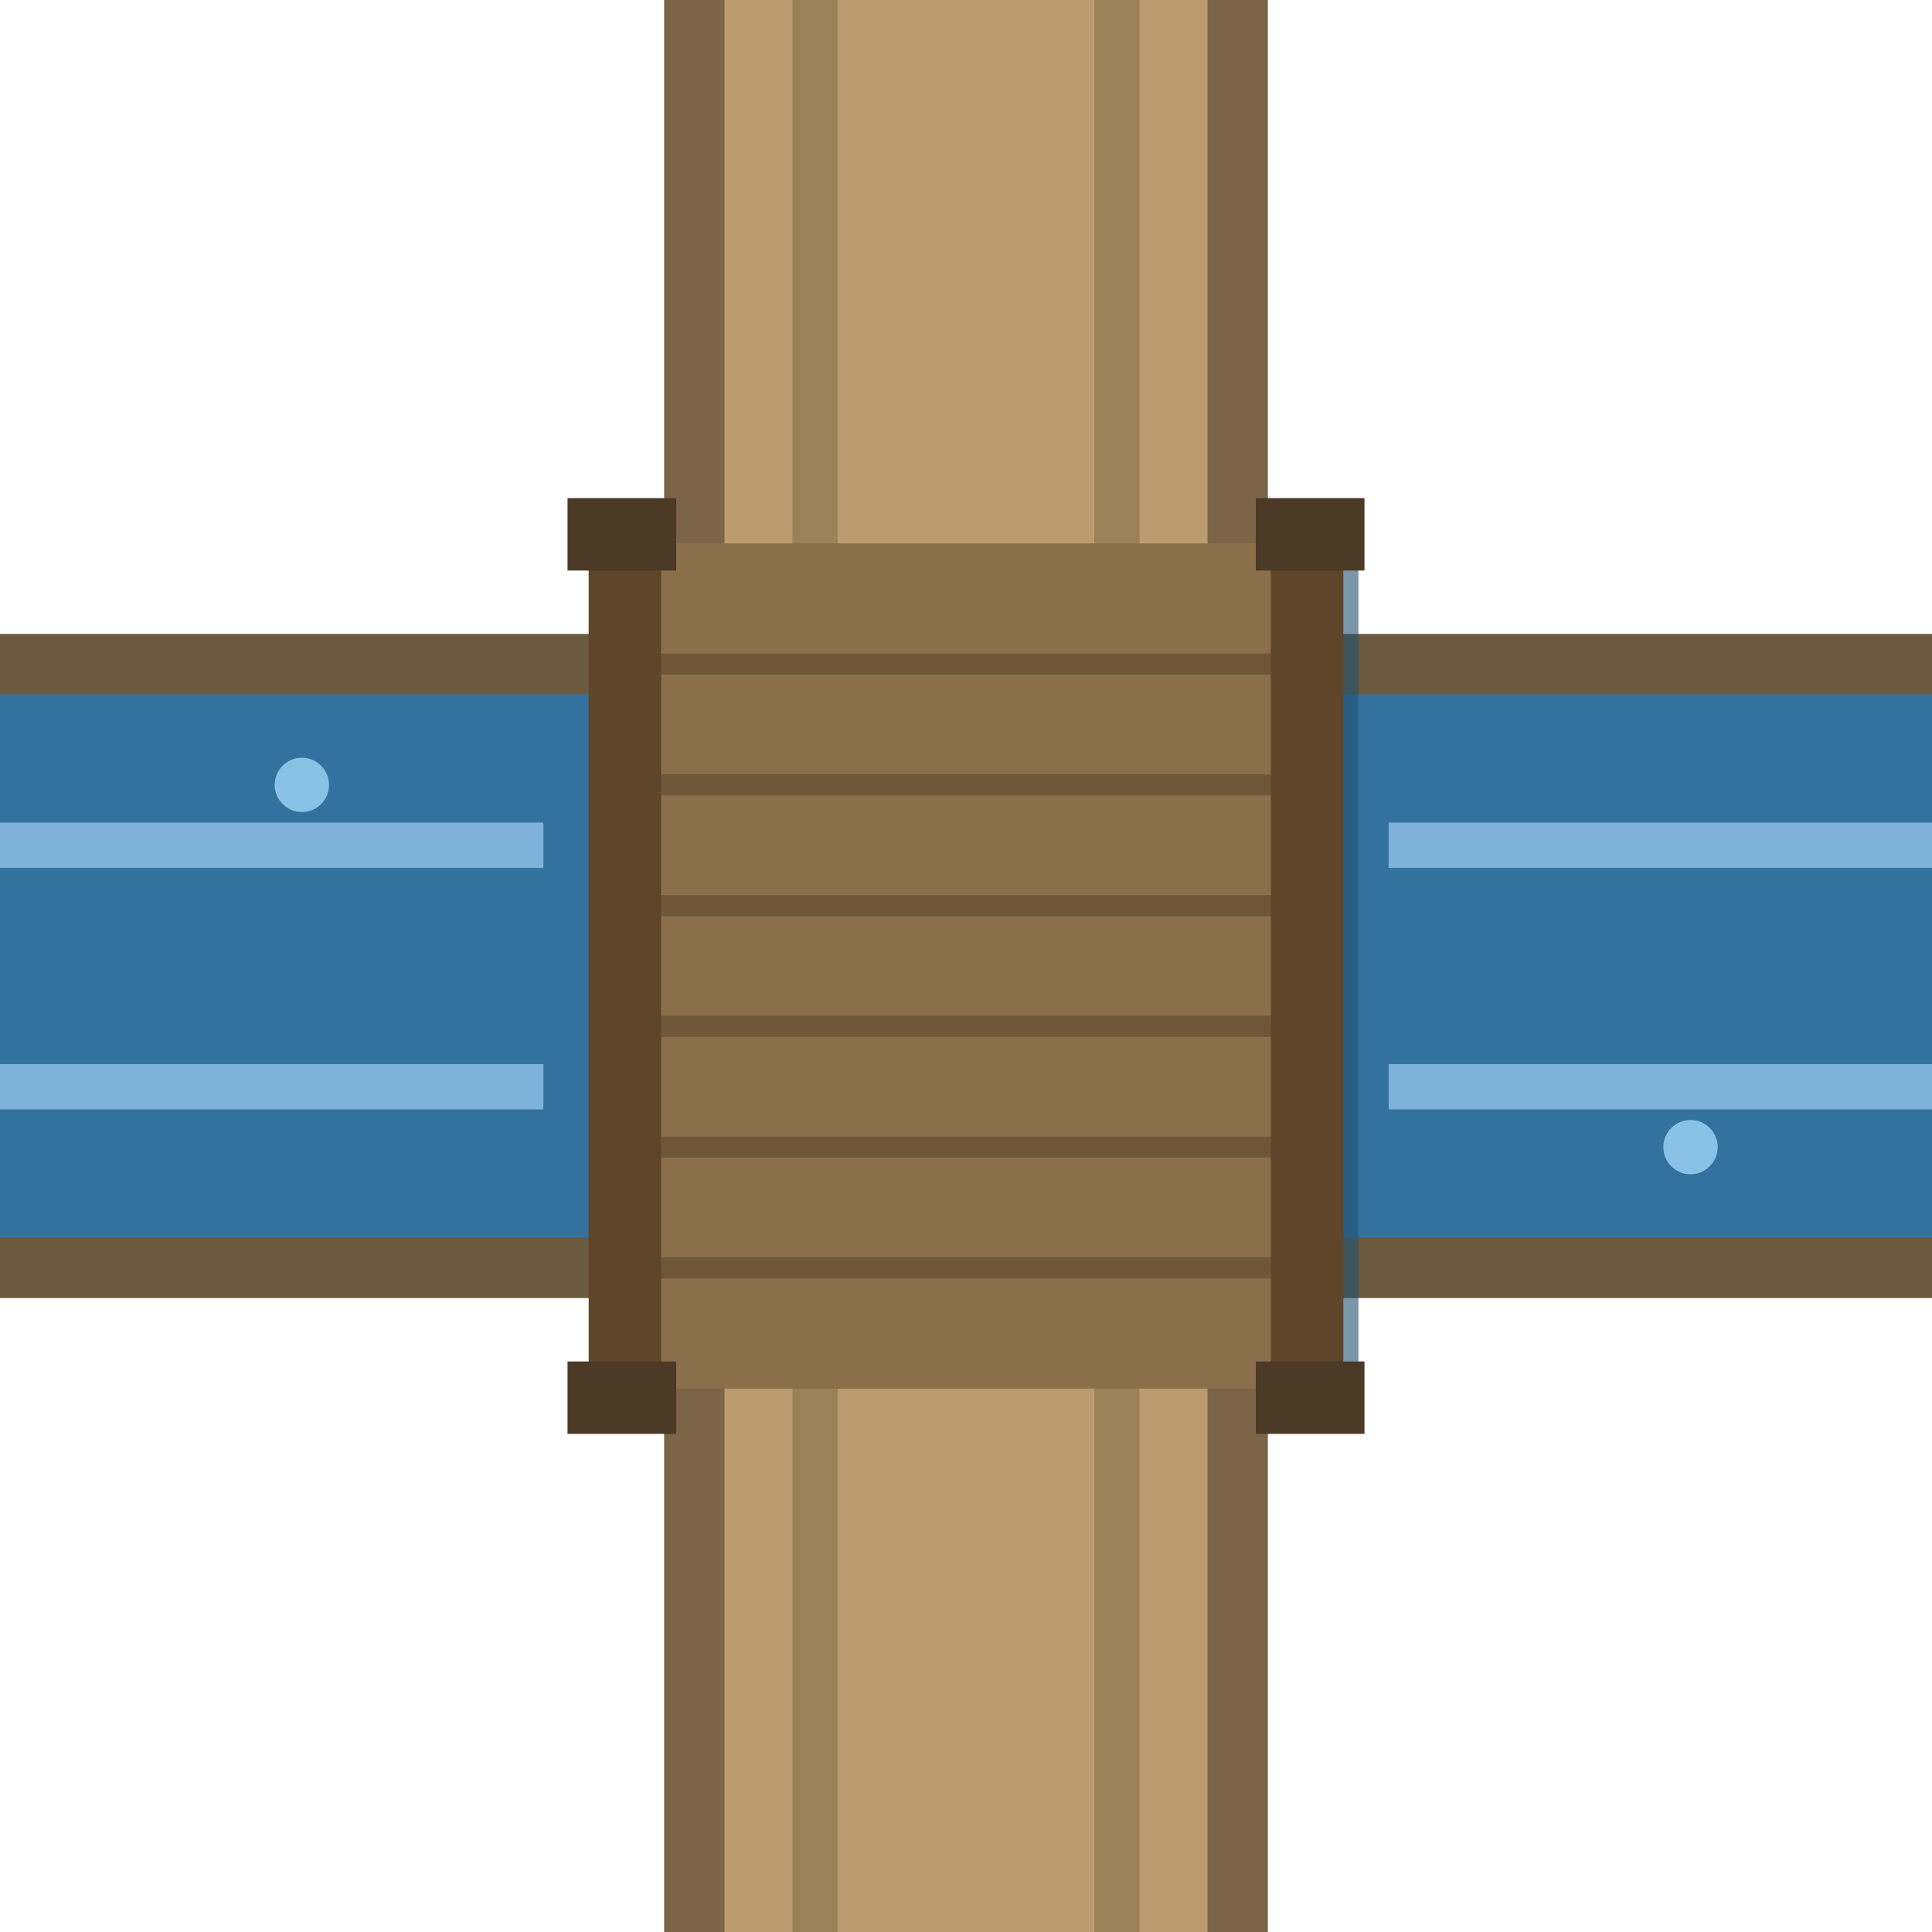
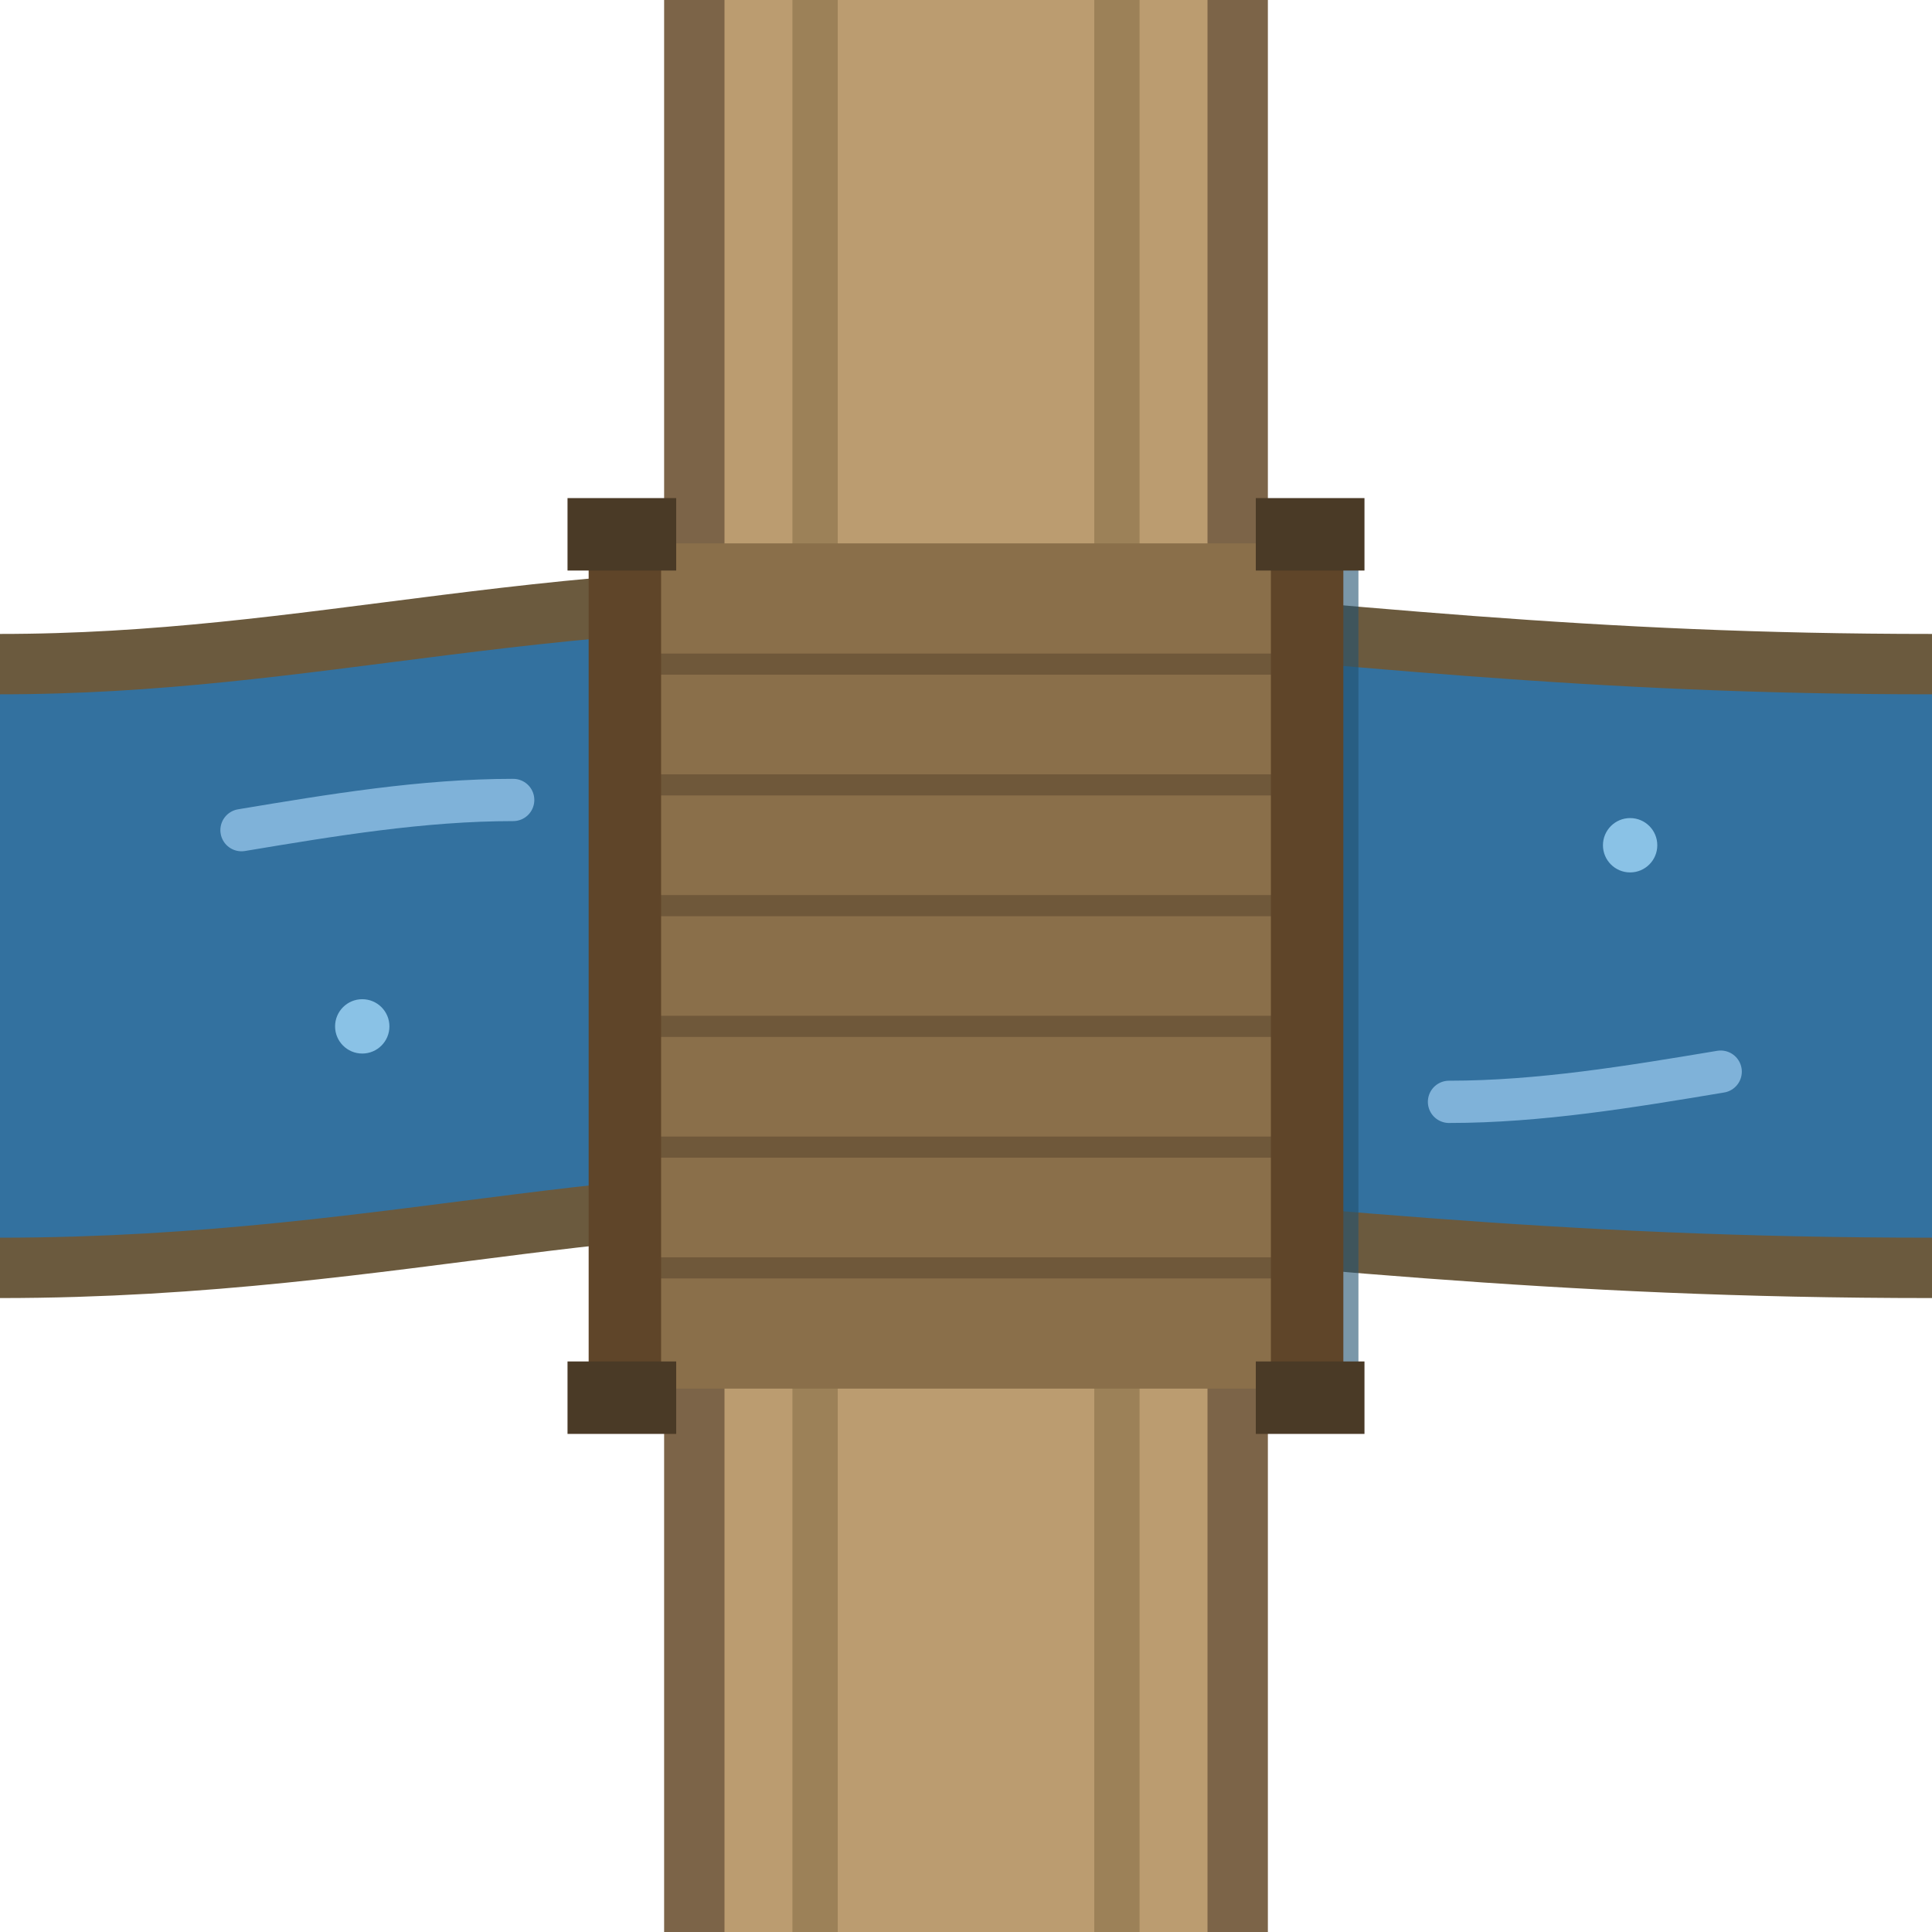
<svg xmlns="http://www.w3.org/2000/svg" viewBox="0 0 64 64">
-   <path d="M0 32 L64 32" stroke="#6b5a3e" stroke-width="22" fill="none" />
-   <path d="M0 32 L64 32" stroke="#33719f" stroke-width="18" fill="none" />
-   <g stroke="#7fb2d9" stroke-width="1.5" fill="none">
-     <path d="M0 28 L18 28 M46 28 L64 28" />
-     <path d="M0 36 L18 36 M46 36 L64 36" />
+   <path d="M0 32 C12 32 20 29 32 30 C44 31 52 32 64 32" stroke="#6b5a3e" stroke-width="22" fill="none" />
+   <path d="M0 32 C12 32 20 29 32 30 C44 31 52 32 64 32" stroke="#33719f" stroke-width="18" fill="none" />
+   <g stroke="#7fb2d9" stroke-width="1.4" fill="none" stroke-linecap="round">
+     <path d="M8 27.5 C11 27 14 26.5 17 26.5" />
+     <path d="M48 36.5 C51 36.5 54 36 57 35.5" />
  </g>
  <g fill="#8ac2e6">
-     <circle cx="10" cy="26" r="0.9" />
-     <circle cx="56" cy="38" r="0.9" />
+     <circle cx="12" cy="34" r="0.9" />
+     <circle cx="54" cy="28" r="0.9" />
  </g>
  <path d="M32 0 L32 19 M32 45 L32 64" stroke="#7c6448" stroke-width="20" fill="none" />
  <path d="M32 0 L32 19 M32 45 L32 64" stroke="#bb9c70" stroke-width="16" fill="none" />
  <g stroke="#9c8158" stroke-width="1.5" fill="none">
    <path d="M27 0 L27 19 M27 45 L27 64" />
    <path d="M37 0 L37 19 M37 45 L37 64" />
  </g>
  <path d="M44 18 L44 46" stroke="#22516f" stroke-width="2" opacity="0.6" />
  <rect x="21.5" y="18" width="21" height="28" fill="#8a6f4a" />
  <path d="M21.5 22 L42.5 22 M21.5 26 L42.5 26 M21.5 30 L42.5 30 M21.5 34 L42.5 34 M21.5 38 L42.5 38 M21.5 42 L42.5 42" stroke="#6f583a" stroke-width="0.7" fill="none" />
  <rect x="19.5" y="17" width="2.4" height="30" fill="#5f4529" />
  <rect x="42.1" y="17" width="2.4" height="30" fill="#5f4529" />
  <g fill="#4a3a26">
    <rect x="18.8" y="16.5" width="3.6" height="2.4" />
    <rect x="18.8" y="45.1" width="3.6" height="2.4" />
    <rect x="41.6" y="16.5" width="3.6" height="2.4" />
    <rect x="41.6" y="45.1" width="3.6" height="2.4" />
  </g>
</svg>
